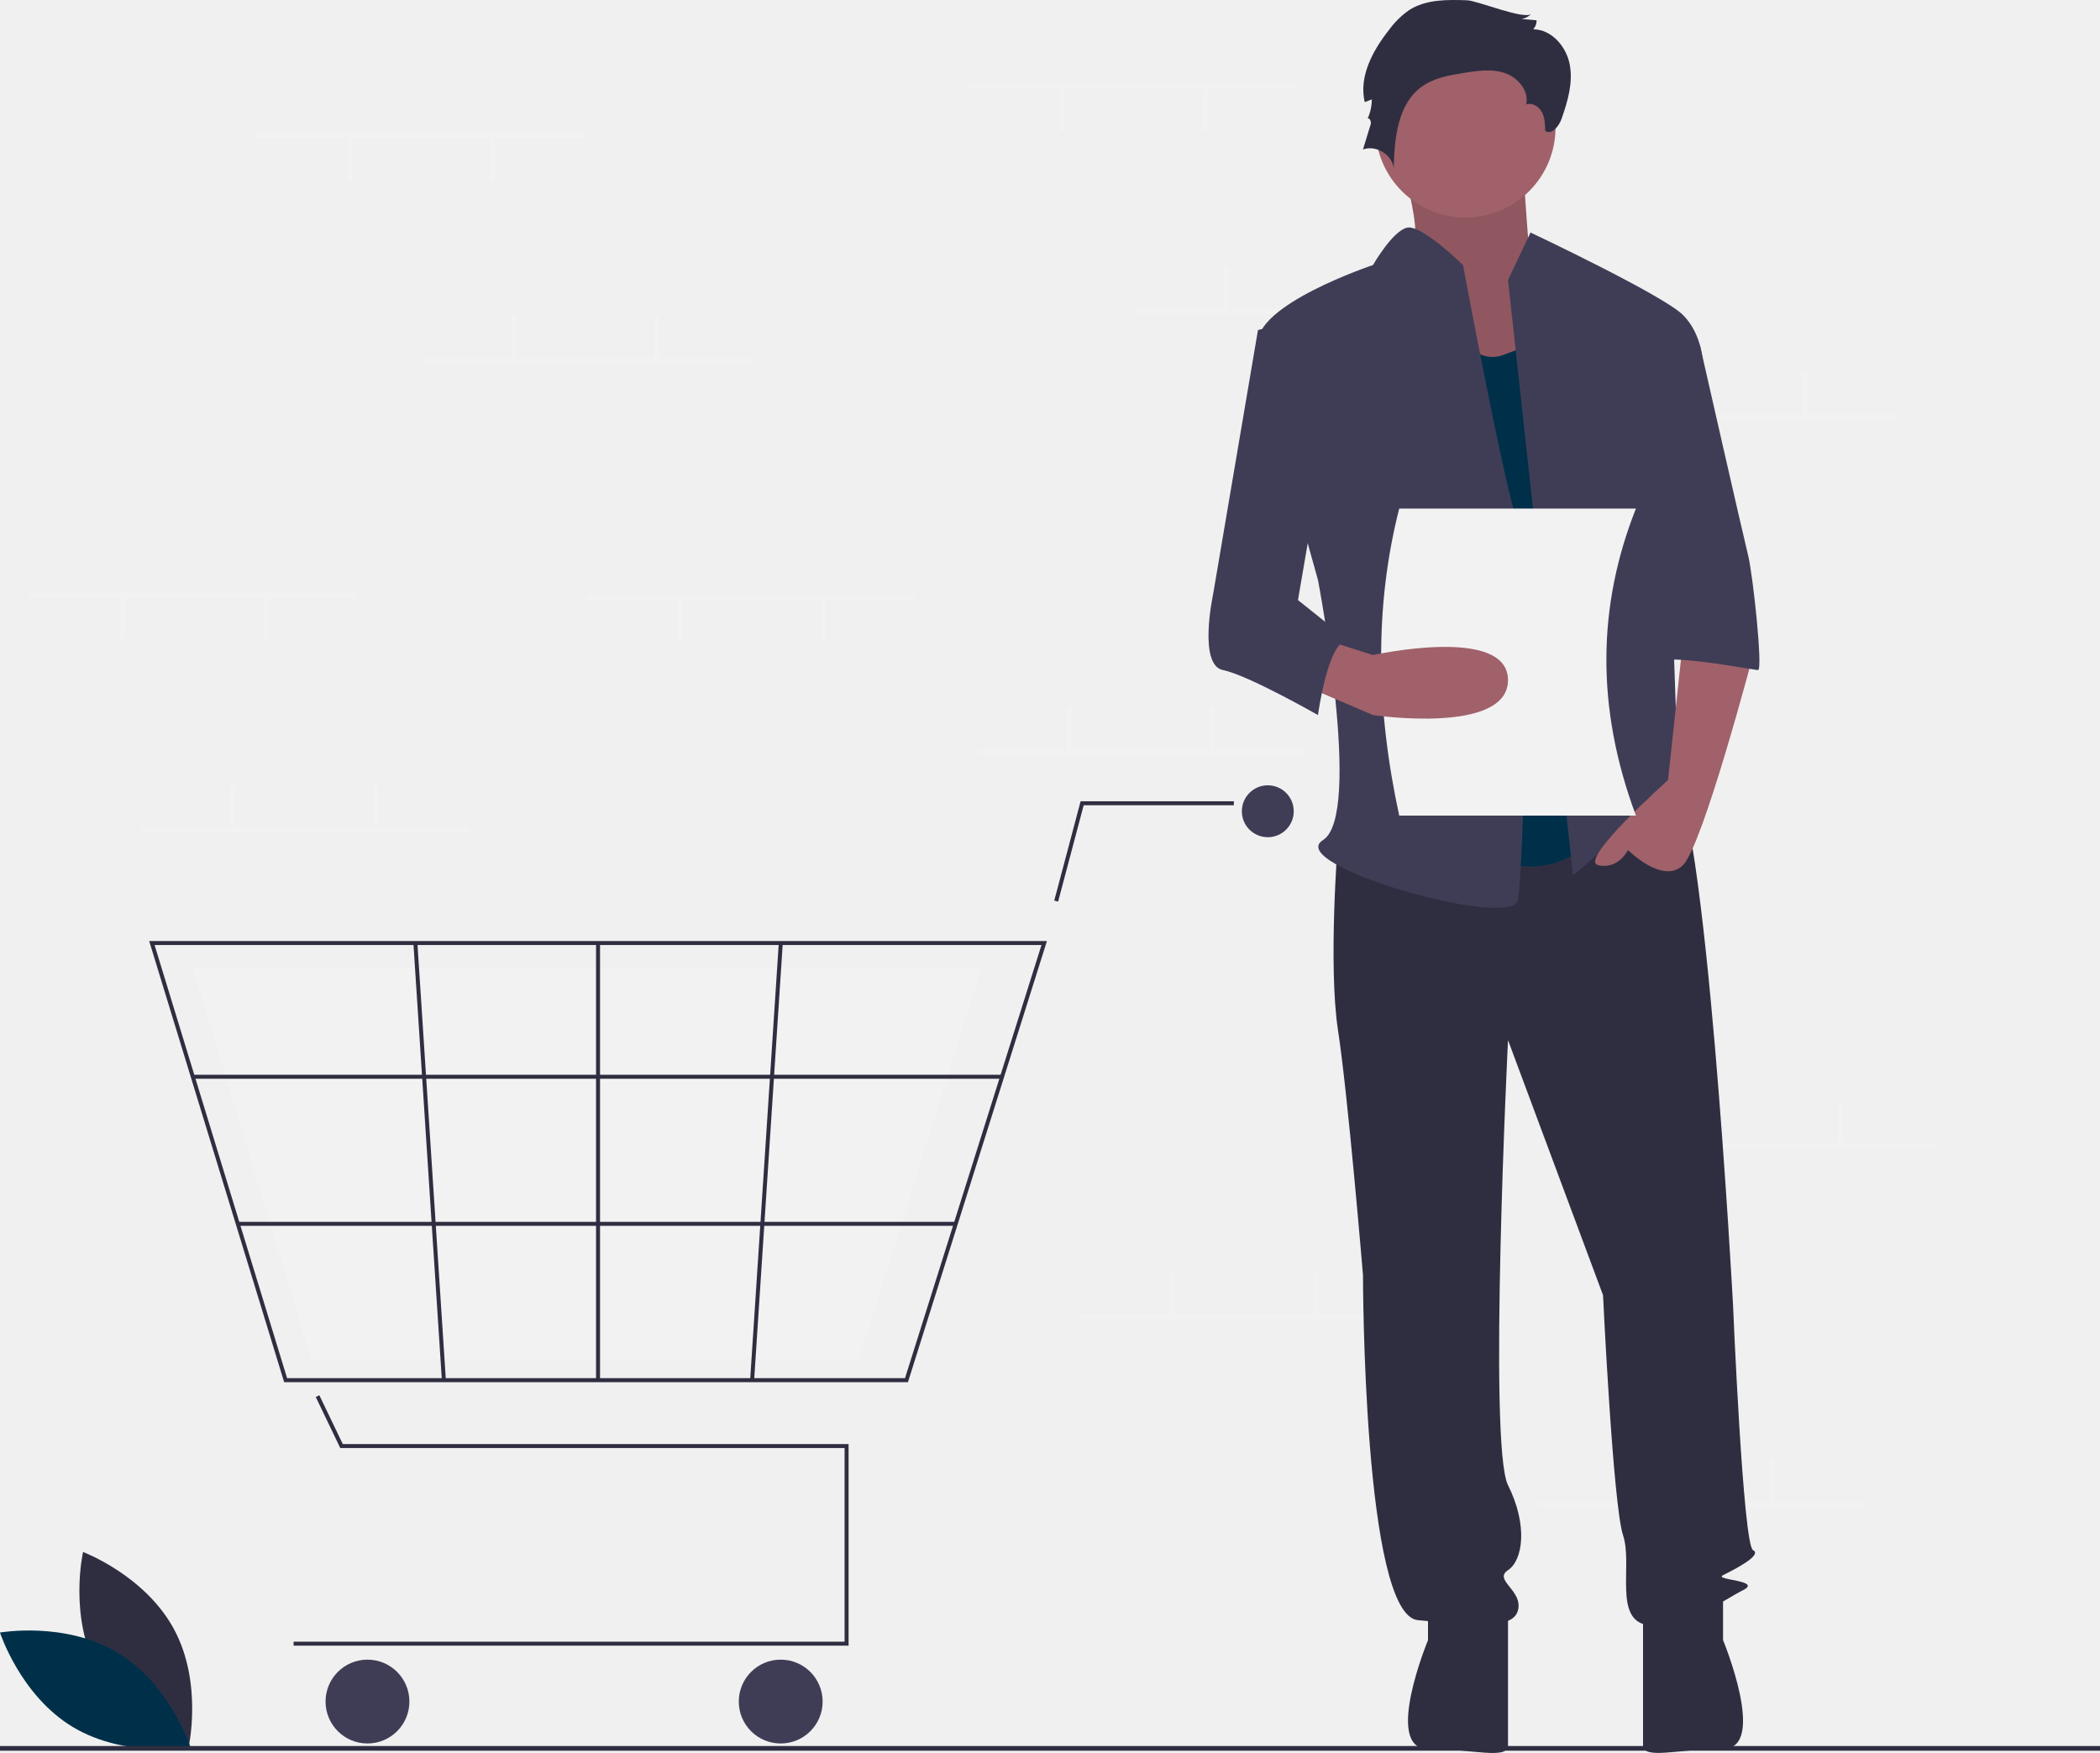
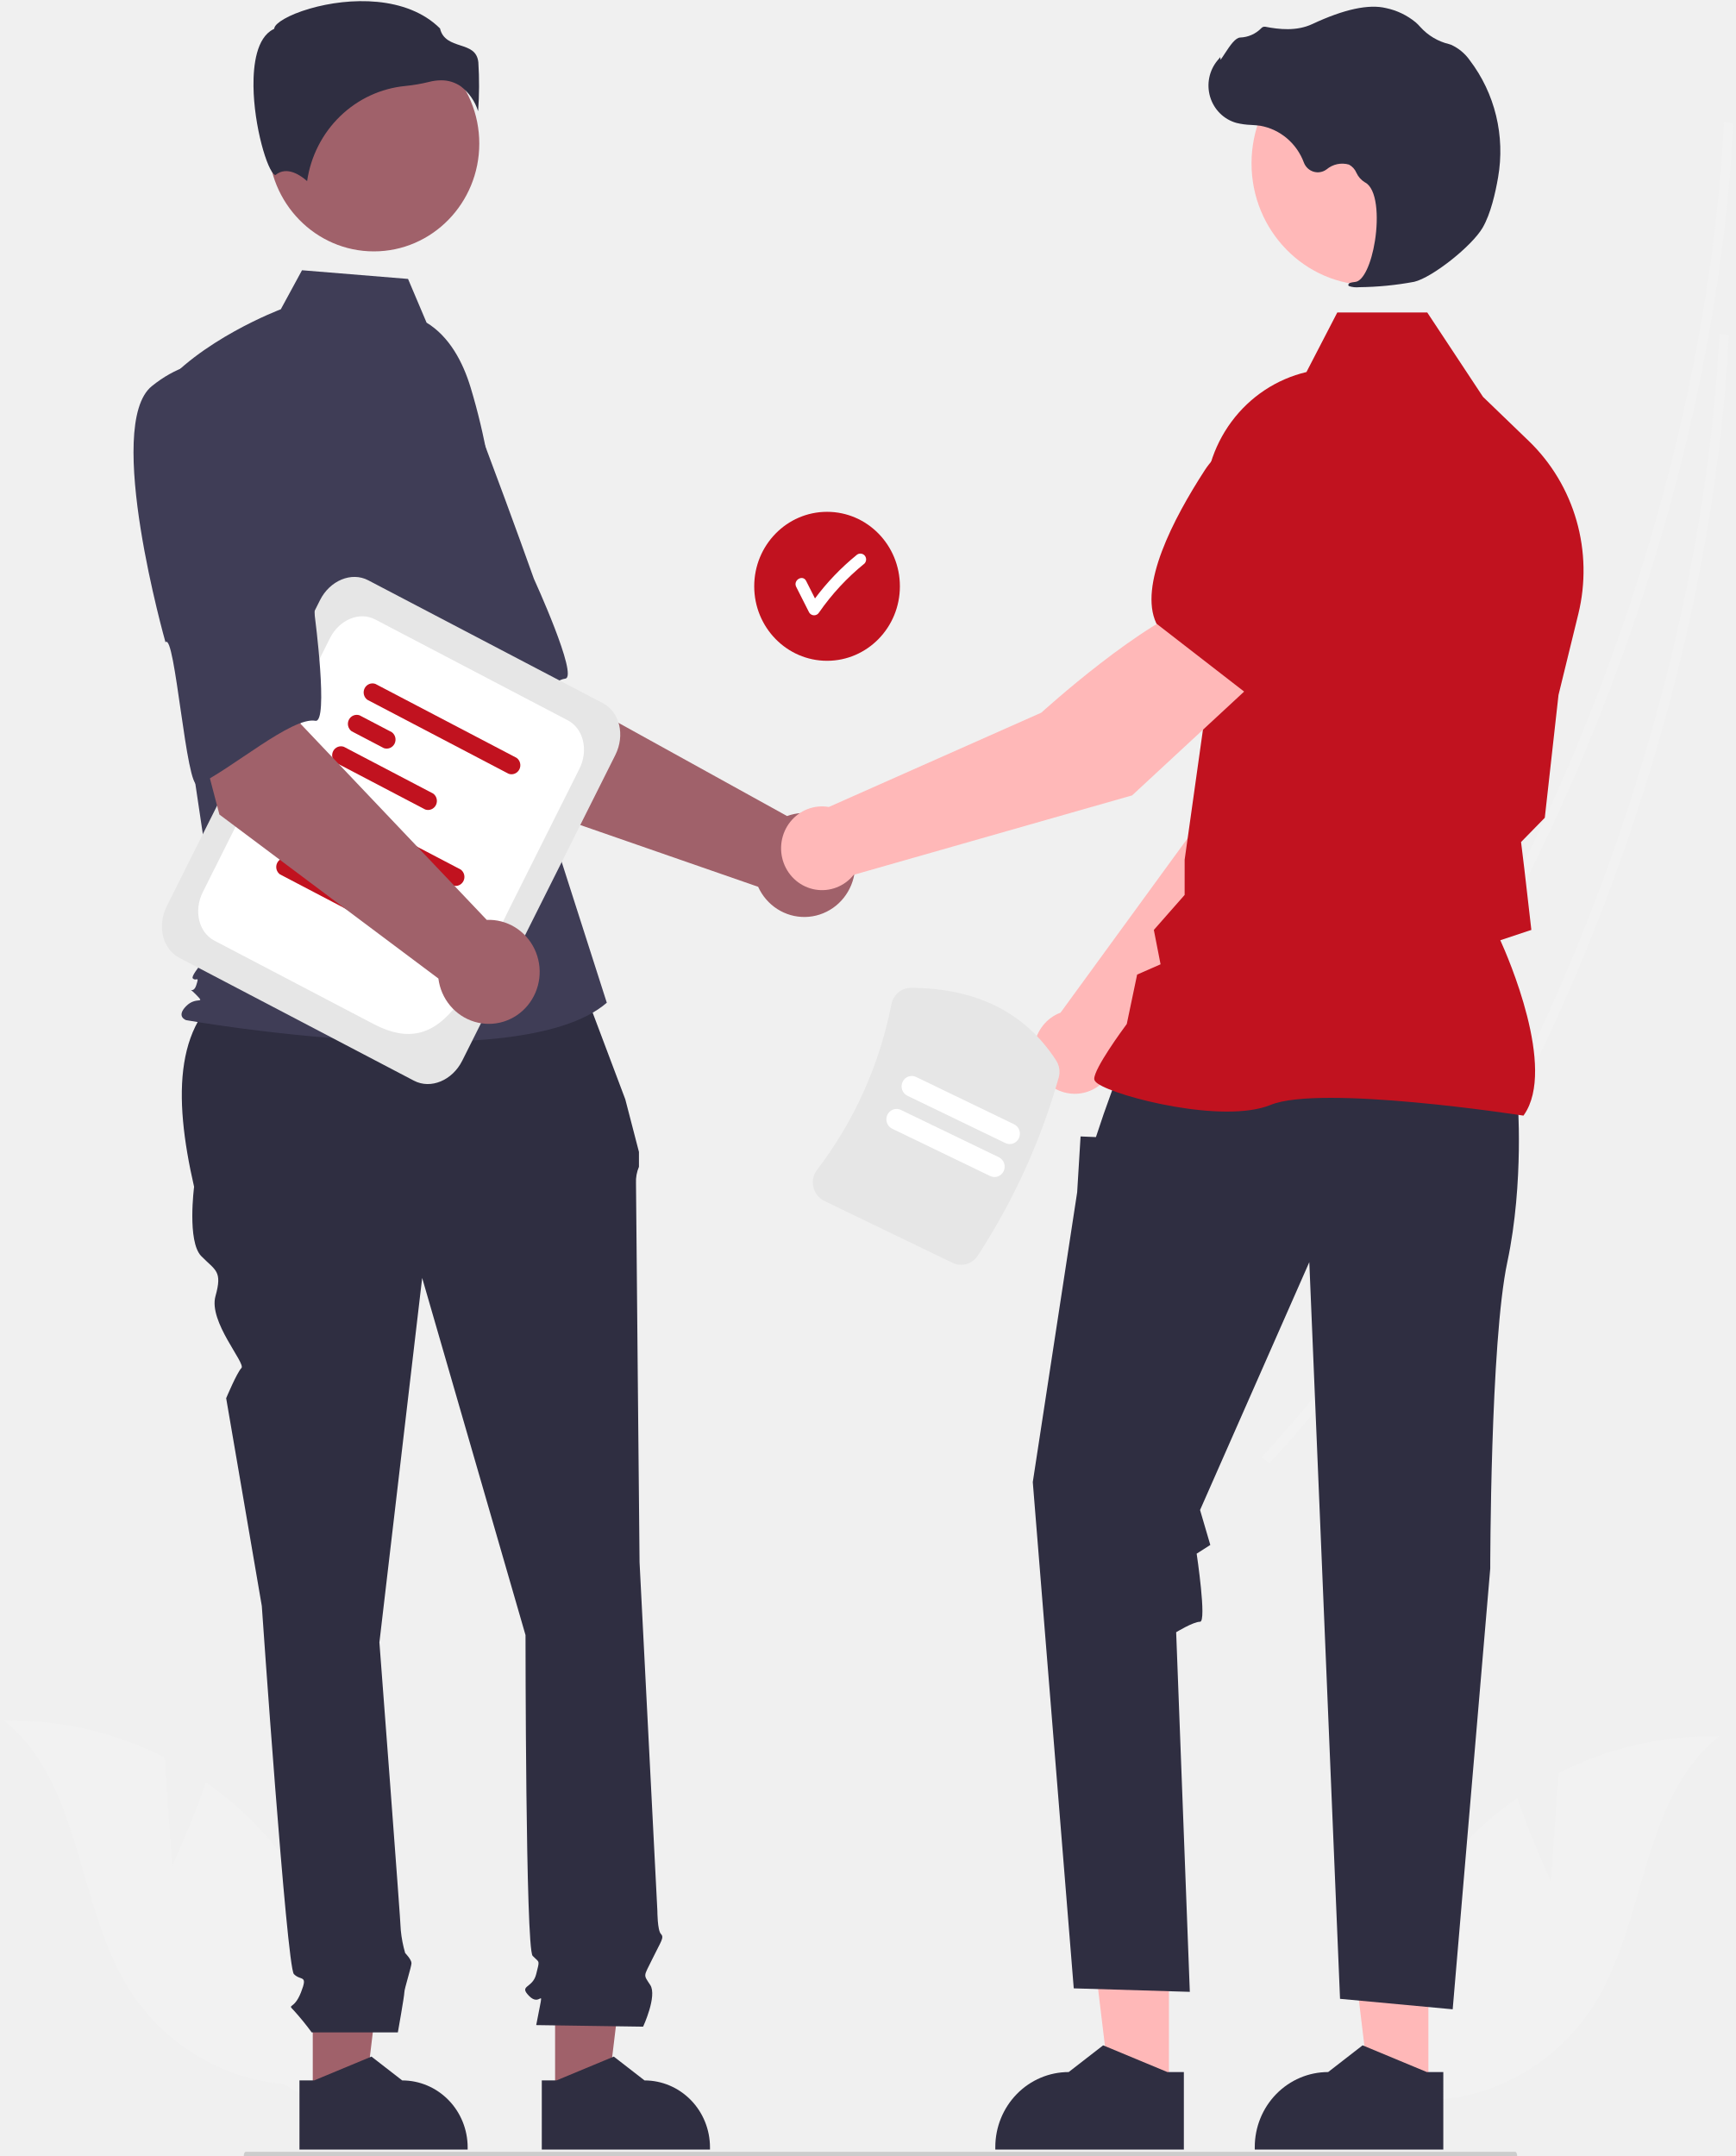
- <svg xmlns="http://www.w3.org/2000/svg" data-name="Layer 1" width="896" height="747.971" viewBox="0 0 896 747.971">
-   <path d="M193.634,788.752c12.428,23.049,38.806,32.944,38.806,32.944s6.227-27.475-6.201-50.524-38.806-32.944-38.806-32.944S181.206,765.703,193.634,788.752Z" transform="translate(-152 -76.01429)" fill="#2f2e41" />
-   <path d="M202.177,781.169c22.438,13.5,31.08,40.314,31.08,40.314s-27.738,4.927-50.177-8.573S152,772.596,152,772.596,179.738,767.67,202.177,781.169Z" transform="translate(-152 -76.01429)" fill="#003049" />
-   <rect x="413.248" y="35.908" width="140" height="2" fill="#f2f2f2" />
-   <rect x="513.249" y="37.408" width="2" height="18.5" fill="#f2f2f2" />
-   <rect x="452.248" y="37.408" width="2" height="18.5" fill="#f2f2f2" />
-   <rect x="484.248" y="131.908" width="140" height="2" fill="#f2f2f2" />
-   <rect x="522.249" y="113.908" width="2" height="18.5" fill="#f2f2f2" />
-   <rect x="583.249" y="113.908" width="2" height="18.5" fill="#f2f2f2" />
-   <rect x="670.249" y="176.908" width="140" height="2" fill="#f2f2f2" />
-   <rect x="708.249" y="158.908" width="2" height="18.5" fill="#f2f2f2" />
-   <rect x="769.249" y="158.908" width="2" height="18.5" fill="#f2f2f2" />
-   <rect x="656.249" y="640.908" width="140" height="2" fill="#f2f2f2" />
-   <rect x="694.249" y="622.908" width="2" height="18.5" fill="#f2f2f2" />
-   <rect x="755.249" y="622.908" width="2" height="18.5" fill="#f2f2f2" />
-   <rect x="417.248" y="319.908" width="140" height="2" fill="#f2f2f2" />
-   <rect x="455.248" y="301.908" width="2" height="18.5" fill="#f2f2f2" />
-   <rect x="516.249" y="301.908" width="2" height="18.5" fill="#f2f2f2" />
-   <rect x="461.248" y="560.908" width="140" height="2" fill="#f2f2f2" />
-   <rect x="499.248" y="542.908" width="2" height="18.5" fill="#f2f2f2" />
-   <rect x="560.249" y="542.908" width="2" height="18.5" fill="#f2f2f2" />
-   <rect x="685.249" y="487.908" width="140" height="2" fill="#f2f2f2" />
-   <rect x="723.249" y="469.908" width="2" height="18.5" fill="#f2f2f2" />
-   <rect x="784.249" y="469.908" width="2" height="18.5" fill="#f2f2f2" />
-   <polygon points="362.06 702.184 125.274 702.184 125.274 700.481 360.356 700.481 360.356 617.861 145.18 617.861 134.727 596.084 136.263 595.347 146.252 616.157 362.06 616.157 362.06 702.184" fill="#2f2e41" />
-   <circle cx="156.789" cy="726.033" r="17.887" fill="#3f3d56" />
-   <circle cx="333.101" cy="726.033" r="17.887" fill="#3f3d56" />
-   <circle cx="540.927" cy="346.153" r="11.073" fill="#3f3d56" />
-   <path d="M539.385,665.767H273.237L215.648,477.531H598.693l-.349,1.108Zm-264.889-1.704H538.136l58.234-184.83H217.951Z" transform="translate(-152 -76.01429)" fill="#2f2e41" />
-   <polygon points="366.61 579.958 132.842 579.958 82.26 413.015 418.701 413.015 418.395 413.998 366.61 579.958" fill="#f2f2f2" />
-   <polygon points="451.465 384.7 449.818 384.263 461.059 341.894 526.448 341.894 526.448 343.598 462.37 343.598 451.465 384.7" fill="#2f2e41" />
-   <rect x="82.258" y="458.584" width="345.293" height="1.704" fill="#2f2e41" />
-   <rect x="101.459" y="521.344" width="306.319" height="1.704" fill="#2f2e41" />
-   <rect x="254.314" y="402.368" width="1.704" height="186.533" fill="#2f2e41" />
-   <rect x="385.557" y="570.797" width="186.929" height="1.704" transform="translate(-274.7392 936.235) rotate(-86.24919)" fill="#2f2e41" />
-   <rect x="334.457" y="478.185" width="1.704" height="186.929" transform="translate(-188.4687 -52.99638) rotate(-3.729)" fill="#2f2e41" />
-   <rect y="745" width="896" height="2" fill="#2f2e41" />
-   <path d="M747.411,137.89s14.618,41.606,5.622,48.007S783.394,244.573,783.394,244.573l47.229-12.802-25.863-43.74s-3.373-43.74-3.373-50.141S747.411,137.89,747.411,137.89Z" transform="translate(-152 -76.01429)" fill="#a0616a" />
-   <path d="M747.411,137.89s14.618,41.606,5.622,48.007S783.394,244.573,783.394,244.573l47.229-12.802-25.863-43.74s-3.373-43.74-3.373-50.141S747.411,137.89,747.411,137.89Z" transform="translate(-152 -76.01429)" opacity="0.1" />
-   <path d="M722.874,434.468s-4.267,53.341,0,81.079,10.668,104.549,10.668,104.549,0,145.089,23.47,147.222,40.539,4.267,42.673-4.267-10.668-12.802-4.267-17.069,8.535-19.203,0-36.272,0-189.895,0-189.895l40.539,108.816s4.267,89.614,8.535,102.415-4.267,36.272,10.668,38.406,32.005-10.668,40.539-14.936-12.802-4.267-8.535-6.401,17.069-8.535,12.802-10.668-8.535-104.549-8.535-104.549S879.697,414.199,864.762,405.664s-24.537,6.166-24.537,6.166Z" transform="translate(-152 -76.01429)" fill="#2f2e41" />
-   <path d="M761.279,758.784v17.069s-19.203,46.399,0,46.399,34.138,4.808,34.138-1.593V763.051Z" transform="translate(-152 -76.01429)" fill="#2f2e41" />
-   <path d="M887.165,758.754v17.069s19.203,46.399,0,46.399-34.138,4.808-34.138-1.593V763.021Z" transform="translate(-152 -76.01429)" fill="#2f2e41" />
-   <circle cx="625.282" cy="54.408" r="38.406" fill="#a0616a" />
-   <path d="M765.547,201.9s10.668,32.005,27.738,25.604l17.069-6.401L840.225,425.934s-23.47,34.138-57.609,12.802S765.547,201.9,765.547,201.9Z" transform="translate(-152 -76.01429)" fill="#003049" />
-   <path d="M795.418,195.499l9.601-20.27s56.542,26.671,65.076,35.205,8.535,21.337,8.535,21.337l-14.936,53.341s4.267,117.351,4.267,121.618,14.936,27.738,4.267,19.203-12.802-17.069-21.337-4.267-27.738,27.738-27.738,27.738Z" transform="translate(-152 -76.01429)" fill="#3f3d56" />
-   <path d="M870.096,349.122l-6.401,59.742s-38.406,34.138-29.871,36.272,12.802-6.401,12.802-6.401,14.936,14.936,23.47,6.401S899.967,355.523,899.967,355.523Z" transform="translate(-152 -76.01429)" fill="#a0616a" />
-   <path d="M778.1,76.144c-8.514-.304-17.625-.455-24.804,4.133a36.313,36.313,0,0,0-8.572,8.392c-6.992,8.838-13.033,19.959-10.436,30.925l3.016-1.176a19.751,19.751,0,0,1-1.905,8.463c.425-1.235,1.847.762,1.466,2.011L733.543,139.792c5.462-2.002,12.257,2.052,13.088,7.81.38-12.661,1.693-27.18,11.964-34.593,5.18-3.739,11.735-4.88,18.042-5.894,5.818-.935,11.918-1.827,17.491.089s10.319,7.615,9.055,13.371c2.57-.885,5.444.906,6.713,3.309s1.337,5.237,1.375,7.955c2.739,1.936,5.856-1.908,6.973-5.071,2.62-7.424,4.949-15.327,3.538-23.073s-7.723-15.148-15.596-15.174a5.467,5.467,0,0,0,1.422-3.849l-6.489-.548a7.172,7.172,0,0,0,4.286-2.26C802.798,84.731,782.313,76.295,778.1,76.144Z" transform="translate(-152 -76.01429)" fill="#2f2e41" />
-   <path d="M776.215,189.098s-17.369-17.021-23.62-15.978S737.809,189.098,737.809,189.098s-51.208,17.069-49.074,34.138S714.339,323.518,714.339,323.518s19.203,100.282,2.134,110.95,81.079,38.406,83.213,25.604,6.401-140.821,0-160.024S776.215,189.098,776.215,189.098Z" transform="translate(-152 -76.01429)" fill="#3f3d56" />
-   <path d="M850.893,223.236h26.383S895.7,304.315,897.833,312.85s6.401,49.074,4.267,49.074-44.807-8.535-44.807-2.134Z" transform="translate(-152 -76.01429)" fill="#3f3d56" />
-   <path d="M850,424.014H749c-9.856-45.34-10.68-89.146,0-131H850C833.701,334.115,832.682,377.621,850,424.014Z" transform="translate(-152 -76.01429)" fill="#f2f2f2" />
-   <path d="M707.938,368.325,737.809,381.127s57.609,8.535,57.609-14.936-57.609-10.668-57.609-10.668L718.605,349.383Z" transform="translate(-152 -76.01429)" fill="#a0616a" />
-   <path d="M714.339,210.435l-25.604,6.401L669.532,329.919s-6.401,29.871,4.267,32.005S714.339,381.127,714.339,381.127s4.267-32.005,12.802-32.005L705.804,332.053,718.606,257.375Z" transform="translate(-152 -76.01429)" fill="#3f3d56" />
-   <rect x="60.248" y="352.908" width="140" height="2" fill="#f2f2f2" />
-   <rect x="98.249" y="334.908" width="2" height="18.5" fill="#f2f2f2" />
-   <rect x="159.249" y="334.908" width="2" height="18.5" fill="#f2f2f2" />
-   <rect x="109.249" y="56.908" width="140" height="2" fill="#f2f2f2" />
-   <rect x="209.249" y="58.408" width="2" height="18.5" fill="#f2f2f2" />
-   <rect x="148.249" y="58.408" width="2" height="18.5" fill="#f2f2f2" />
-   <rect x="250.249" y="253.908" width="140" height="2" fill="#f2f2f2" />
-   <rect x="350.248" y="255.408" width="2" height="18.5" fill="#f2f2f2" />
-   <rect x="289.248" y="255.408" width="2" height="18.5" fill="#f2f2f2" />
-   <rect x="12.248" y="252.908" width="140" height="2" fill="#f2f2f2" />
-   <rect x="112.249" y="254.408" width="2" height="18.5" fill="#f2f2f2" />
-   <rect x="51.248" y="254.408" width="2" height="18.5" fill="#f2f2f2" />
-   <rect x="180.249" y="152.908" width="140" height="2" fill="#f2f2f2" />
-   <rect x="218.249" y="134.908" width="2" height="18.5" fill="#f2f2f2" />
-   <rect x="279.248" y="134.908" width="2" height="18.5" fill="#f2f2f2" />
+ <svg xmlns="http://www.w3.org/2000/svg" width="413" height="513" viewBox="0 0 413 513" fill="none">
+   <path d="M411.441 43.556C407.846 84.062 397.605 126.775 381.544 167.986C361.682 218.95 334.546 263.839 303.068 297.799L301.321 296.242C332.647 262.444 359.659 217.754 379.438 167.001C397.314 121.137 407.946 73.408 410.199 28.995L412.431 29.377C412.194 34.068 411.864 38.794 411.441 43.556Z" fill="#F2F2F2" />
+   <path d="M410.368 93.988C406.773 134.495 396.532 177.208 380.471 218.419C360.609 269.383 333.473 314.272 301.995 348.232L300.248 346.674C331.573 312.877 358.586 268.187 378.365 217.434C396.241 171.569 406.873 123.84 409.126 79.428L411.358 79.81C411.121 84.501 410.791 89.227 410.368 93.988Z" fill="#F2F2F2" />
+   <path d="M361 513C361 513.131 360.988 513.262 360.964 513.383C360.94 513.505 360.905 513.615 360.861 513.708C360.817 513.801 360.765 513.875 360.707 513.925C360.649 513.975 360.587 514 360.525 514H58.475C58.349 514 58.228 513.895 58.139 513.707C58.05 513.52 58 513.265 58 513C58 512.735 58.05 512.48 58.139 512.293C58.228 512.105 58.349 512 58.475 512H360.525C360.587 512 360.649 512.025 360.707 512.075C360.765 512.125 360.817 512.199 360.861 512.292C360.905 512.385 360.94 512.495 360.964 512.617C360.988 512.738 361 512.869 361 513V513Z" fill="#CCCCCC" />
+   <path d="M40.972 443.923L39.163 418.187C27.311 412.128 14.192 409.12 0.946 409.423C19.582 424.155 18.089 453.6 30.996 473.751C35.068 480.004 40.464 485.24 46.785 489.071C53.105 492.901 60.187 495.228 67.506 495.879L83.016 505.005C84.79 493.012 84.001 480.769 80.703 469.118C77.405 457.467 71.676 446.686 63.912 437.518C59.506 432.418 54.49 427.907 48.982 424.089C45.592 434.044 40.972 443.923 40.972 443.923Z" fill="#F2F2F2" />
+   <path d="M369.028 447.654L370.838 421.919C382.689 415.86 395.808 412.851 409.054 413.154C390.418 427.886 391.911 457.331 379.004 477.482C374.932 483.736 369.536 488.972 363.216 492.802C356.895 496.633 349.813 498.96 342.494 499.611L326.985 508.736C325.21 496.743 325.999 484.5 329.297 472.849C332.595 461.199 338.324 450.418 346.088 441.249C350.494 436.15 355.51 431.638 361.018 427.821C364.408 437.775 369.028 447.654 369.028 447.654Z" fill="#F2F2F2" />
+   <path id="circulo" d="M196.791 157.23C206.362 157.23 214.121 149.295 214.121 139.506C214.121 129.718 206.362 121.783 196.791 121.783C187.22 121.783 179.461 129.718 179.461 139.506C179.461 149.295 187.22 157.23 196.791 157.23Z" fill="#C1121F" />
+   <path id="check" d="M205.687 132.12C205.427 131.865 205.08 131.723 204.72 131.723C204.359 131.723 204.013 131.865 203.752 132.12C200.075 135.119 196.772 138.569 193.918 142.393C193.217 141.006 192.517 139.62 191.816 138.233C191.007 136.633 188.645 138.047 189.453 139.646C190.478 141.674 191.503 143.702 192.528 145.73C192.651 145.937 192.825 146.108 193.032 146.227C193.239 146.345 193.472 146.408 193.709 146.408C193.946 146.408 194.18 146.345 194.386 146.227C194.593 146.108 194.767 145.937 194.891 145.73C197.932 141.349 201.567 137.433 205.687 134.099C205.942 133.835 206.085 133.48 206.085 133.109C206.085 132.739 205.942 132.383 205.687 132.12V132.12Z" fill="white" />
+   <path d="M119.247 189.765L93.113 147.791L123.375 131.216L131.318 163.24L187.281 194.169C189.491 193.355 191.884 193.217 194.169 193.771C196.454 194.325 198.532 195.546 200.15 197.287C201.767 199.028 202.855 201.212 203.28 203.574C203.705 205.936 203.448 208.373 202.542 210.589C201.636 212.804 200.119 214.702 198.176 216.051C196.233 217.4 193.949 218.142 191.601 218.186C189.253 218.23 186.944 217.575 184.954 216.299C182.964 215.024 181.38 213.185 180.395 211.005L119.247 189.765Z" fill="#A0616A" />
+   <path d="M74.019 97.448C65.808 109.778 94.989 154.596 94.989 154.596C96.411 151.462 110 186.654 112.276 184.575C118.745 178.667 128.871 162.209 134.5 161.476C137.719 161.056 127.034 137.708 127.034 137.708C127.034 137.708 122.151 123.922 115.525 106.31C113.742 101.296 110.747 96.824 106.82 93.312C102.893 89.799 98.16 87.36 93.063 86.221C93.063 86.221 82.231 85.118 74.019 97.448Z" fill="#3F3D56" />
+   <path d="M74.421 499.161L86.832 499.16L92.736 450.2L74.418 450.201L74.421 499.161Z" fill="#A0616A" />
+   <path d="M71.254 495.017L74.748 495.016L88.387 489.344L95.697 495.016H95.698C99.829 495.016 103.791 496.694 106.712 499.682C109.633 502.669 111.274 506.721 111.274 510.946V511.464L71.255 511.465L71.254 495.017Z" fill="#2F2E41" />
+   <path d="M132.081 499.161L144.492 499.16L150.398 450.2L132.079 450.201L132.081 499.161Z" fill="#A0616A" />
+   <path d="M128.915 495.017L132.409 495.016L146.048 489.344L153.358 495.016H153.359C157.49 495.016 161.452 496.694 164.373 499.682C167.294 502.669 168.935 506.721 168.936 510.946V511.464L128.916 511.465L128.915 495.017Z" fill="#2F2E41" />
+   <path d="M137.454 231.493L56.724 233.557C41.392 242.074 41.159 260.508 46.183 282.393C46.183 282.393 44.487 295.402 47.879 298.871C51.271 302.339 52.967 302.339 51.271 308.41C49.575 314.481 58.535 324.395 57.447 325.509C56.358 326.622 53.815 332.692 53.815 332.692L62.294 382.124C62.294 382.124 68.23 467.978 69.926 469.713C71.622 471.447 73.318 469.713 71.622 474.049C69.926 478.385 68.23 476.65 69.926 478.385C71.428 480.041 72.843 481.778 74.166 483.588H94.667C94.667 483.588 96.213 474.916 96.213 474.049C96.213 473.182 97.908 467.978 97.908 467.111C97.908 466.244 96.409 464.711 96.409 464.711C95.891 462.948 95.542 461.138 95.365 459.306C95.365 457.572 90.277 390.796 90.277 390.796L100.452 304.074L125.043 389.061C125.043 389.061 125.043 463.642 126.739 465.377C128.435 467.111 128.435 466.244 127.587 469.713C126.739 473.182 123.347 472.314 125.891 474.916C128.435 477.518 129.283 473.182 128.435 477.518L127.587 481.854L153.026 482.226C153.026 482.226 156.418 474.916 154.722 472.314C153.026 469.713 153.128 470.423 155.197 466.165C157.266 461.908 158.114 461.041 157.266 460.173C156.418 459.306 156.418 454.693 156.418 454.693L152.178 371.717C152.178 371.717 151.33 284.128 151.33 281.526C151.266 280.188 151.507 278.852 152.034 277.625V274.093L148.786 261.58L137.454 231.493Z" fill="#2F2E41" />
+   <path d="M88.958 59.816C102.811 59.816 114.041 48.331 114.041 34.164C114.041 19.996 102.811 8.511 88.958 8.511C75.105 8.511 63.875 19.996 63.875 34.164C63.875 48.331 75.105 59.816 88.958 59.816Z" fill="#A0616A" />
+   <path d="M101.5 76.771C106.904 80.057 110.136 86.094 111.992 92.236C115.427 103.609 117.495 115.368 118.15 127.252L120.11 162.832L144.384 238.591C123.347 256.797 44.27 242.729 44.27 242.729C44.27 242.729 41.843 241.902 44.27 239.419C46.697 236.936 49.06 239.136 46.633 236.653C44.206 234.171 45.879 236.936 46.688 234.454C47.497 231.971 46.688 233.626 45.879 232.799C45.07 231.971 52.143 224.524 52.143 224.524L45.67 181.037L37.579 93.321C47.288 80.909 66.815 73.591 66.815 73.591L71.861 64.303L97.089 66.367L101.5 76.771Z" fill="#3F3D56" />
+   <path d="M109.635 20.535C111.585 22.022 113.029 24.097 113.765 26.468C114.048 22.593 114.066 18.704 113.819 14.827C113.523 12.103 111.648 11.49 109.476 10.78C107.515 10.138 105.297 9.414 104.701 6.769C96.816 -1.075 83.09 -0.68 73.697 2.056C68.528 3.562 65.554 5.497 65.288 6.63L65.233 6.863L65.023 6.971C61.039 9.008 60.263 15.442 60.314 20.48C60.411 29.972 63.616 40.753 65.421 41.629C65.517 41.675 65.541 41.657 65.583 41.622C68.301 39.4 71.618 41.791 73.075 43.09C73.935 37.191 76.703 31.756 80.937 27.654C85.171 23.552 90.627 21.019 96.434 20.46C98.33 20.273 100.212 19.95 102.064 19.495C103.004 19.246 103.97 19.116 104.94 19.109C106.611 19.083 108.249 19.581 109.635 20.535V20.535Z" fill="#2F2E41" />
+   <path d="M265.348 251.934L313.599 201.823L326.311 161.746L305.854 153.283C295.72 163.737 285.288 195.741 285.288 195.741L252.355 240.945C252.092 241.045 251.83 241.151 251.572 241.276C250.056 242.008 248.75 243.128 247.78 244.527C246.811 245.926 246.211 247.557 246.038 249.263C245.865 250.969 246.125 252.691 246.794 254.264C247.462 255.836 248.516 257.206 249.853 258.241C251.19 259.275 252.766 259.94 254.427 260.169C256.089 260.399 257.78 260.187 259.338 259.553C260.896 258.919 262.268 257.884 263.321 256.55C264.373 255.215 265.072 253.625 265.348 251.934Z" fill="#FFB8B8" />
+   <path d="M300.274 157.868L326.144 165.522L326.241 165.503C335.75 163.614 343.273 147.452 347.908 134.226C349.433 129.864 349.282 125.072 347.484 120.819C345.687 116.567 342.378 113.171 338.226 111.318V111.318C335.154 109.972 331.776 109.532 328.472 110.047C325.169 110.562 322.072 112.012 319.532 114.233L306.633 125.592L300.274 157.868Z" fill="#C1121F" />
+   <path d="M278.139 497.672L264.226 497.671L257.608 442.788L278.141 442.789L278.139 497.672Z" fill="#FFB8B8" />
+   <path d="M281.689 493.026L277.772 493.026L262.483 486.667L254.288 493.025H254.287C249.656 493.025 245.215 494.907 241.941 498.256C238.666 501.605 236.826 506.147 236.826 510.883V511.463L281.688 511.465L281.689 493.026Z" fill="#2F2E41" />
+   <path d="M339.875 497.672L325.961 497.671L319.343 442.788L339.877 442.789L339.875 497.672Z" fill="#FFB8B8" />
+   <path d="M343.424 493.026L339.508 493.026L324.218 486.667L316.024 493.025H316.023C311.392 493.025 306.95 494.907 303.676 498.256C300.401 501.605 298.561 506.147 298.561 510.883V511.463L343.423 511.465L343.424 493.026Z" fill="#2F2E41" />
+   <path d="M361.09 261.267C361.09 261.267 362.714 281.205 358.653 300.313C354.591 319.42 354.591 373.233 354.591 373.233L345.656 478.094L318.85 475.602L311.539 300.313L285.545 359.296L287.982 367.604L284.736 369.681C284.736 369.681 287.17 385.881 285.545 385.881C283.92 385.881 279.859 388.373 279.859 388.373L283.108 473.941L255.49 473.11L245.742 352.65L256.302 283.698L257.114 270.406L260.77 270.559L262.631 265.006L266.05 255.452L361.09 261.267Z" fill="#2F2E41" />
+   <path d="M362.494 265.455L362.638 265.247C370.37 254.177 358.742 227.574 356.988 223.717L364.375 221.266L362.711 206.804L361.923 200.357L367.569 194.582L367.585 194.439L370.834 165.362L375.559 146.05C377.339 138.749 377.187 131.095 375.119 123.874C373.051 116.653 369.142 110.125 363.792 104.96L352.872 94.43L339.6 74.347H318.199L310.861 88.523C303.746 90.204 297.434 94.385 293.024 100.337C288.613 106.289 286.385 113.635 286.725 121.094L288.388 158.273L281.878 204.563L281.874 212.94L274.547 221.268L276.147 229.449L270.571 231.893L268.108 243.644C267.089 245.019 260.364 254.191 260.364 256.698C260.364 257.075 260.635 257.438 261.218 257.842C265.802 261.016 291.136 267.487 302.348 262.899C314.292 258.015 361.769 265.342 362.247 265.416L362.494 265.455Z" fill="#C1121F" />
+   <path d="M326.135 67.864C341.789 67.864 354.479 54.886 354.479 38.877C354.479 22.867 341.789 9.889 326.135 9.889C310.481 9.889 297.791 22.867 297.791 38.877C297.791 54.886 310.481 67.864 326.135 67.864Z" fill="#FFB8B8" />
+   <path d="M323.42 68.334C327.809 68.288 332.187 67.858 336.505 67.05C340.78 66.043 350.212 58.584 352.782 54.178C354.692 50.904 355.838 45.84 356.464 42.168C357.308 37.309 357.146 32.323 355.986 27.533C354.827 22.742 352.696 18.254 349.733 14.359C348.591 12.727 347.039 11.442 345.24 10.638C345.081 10.579 344.918 10.528 344.753 10.485C342.147 9.856 339.783 8.446 337.967 6.434C337.614 6.026 337.233 5.646 336.827 5.294C334.788 3.625 332.393 2.473 329.836 1.933C325.706 0.918 319.797 2.189 312.275 5.715C308.496 7.486 304.301 6.991 301.069 6.363C300.887 6.332 300.701 6.35 300.529 6.416C300.357 6.481 300.204 6.592 300.087 6.736C298.752 8.086 296.968 8.868 295.092 8.927C293.944 9.009 292.779 10.668 291.376 12.829C291.057 13.319 290.685 13.891 290.416 14.241L290.362 13.585L289.73 14.335C288.738 15.514 288.053 16.93 287.74 18.452C287.426 19.975 287.495 21.553 287.939 23.041C288.383 24.529 289.188 25.878 290.278 26.962C291.369 28.047 292.711 28.831 294.178 29.242C295.342 29.526 296.531 29.688 297.727 29.725C298.452 29.772 299.202 29.821 299.922 29.93C302.236 30.351 304.403 31.378 306.213 32.912C308.022 34.446 309.412 36.433 310.246 38.68C310.443 39.199 310.754 39.665 311.155 40.042C311.556 40.419 312.036 40.696 312.559 40.853C313.081 41.01 313.632 41.042 314.169 40.946C314.705 40.851 315.213 40.63 315.653 40.302C316.385 39.688 317.252 39.263 318.179 39.065C319.106 38.867 320.066 38.901 320.977 39.165C321.77 39.589 322.396 40.278 322.75 41.118C323.179 42.052 323.87 42.835 324.735 43.366C327.686 44.825 328.059 51.622 327.156 57.321C326.286 62.813 324.393 66.82 322.552 67.065C321.135 67.252 320.976 67.36 320.879 67.62L320.793 67.852L320.958 68.063C321.75 68.333 322.59 68.425 323.42 68.334V68.334Z" fill="#2F2E41" />
+   <path d="M299.904 160.968L286.28 143.214C272.402 147.123 247.778 169.569 247.778 169.569L197.209 192.013C195.521 191.723 193.788 191.893 192.185 192.505C190.582 193.118 189.165 194.152 188.076 195.502C186.988 196.853 186.266 198.473 185.985 200.2C185.703 201.926 185.871 203.698 186.472 205.337C187.073 206.976 188.085 208.424 189.407 209.536C190.729 210.647 192.315 211.383 194.003 211.669C195.692 211.955 197.424 211.781 199.026 211.165C200.628 210.548 202.042 209.511 203.128 208.157L269.372 189.257L299.904 160.968Z" fill="#FFB8B8" />
+   <path d="M296.639 165.027L318.136 140.519L319.329 123.153C319.551 119.743 318.837 116.337 317.266 113.321C315.694 110.305 313.33 107.798 310.439 106.084V106.084C306.504 103.787 301.864 103.104 297.456 104.173C293.048 105.241 289.202 107.982 286.694 111.84C279.098 123.548 270.927 139.377 275.131 148.302L275.174 148.393L296.639 165.027Z" fill="#C1121F" />
+   <path d="M98.504 257.144L42.633 227.88C38.659 225.799 37.342 220.277 39.699 215.572L76.128 142.826C78.484 138.121 83.634 135.987 87.608 138.069L143.48 167.333C147.454 169.415 148.77 174.936 146.414 179.641L109.985 252.387C107.629 257.092 102.479 259.226 98.504 257.144Z" fill="#E6E6E6" />
+   <path d="M88.958 243.691L50.998 223.809C47.276 221.859 46.043 216.688 48.25 212.282L78.515 151.846C80.721 147.439 85.545 145.441 89.267 147.39L135.115 171.404C138.837 173.354 140.069 178.525 137.863 182.931L121.421 215.763C111.592 235.39 105.537 252.375 88.958 243.691Z" fill="white" />
+   <path d="M107.726 210.687L74.104 193.077C73.693 192.777 73.401 192.336 73.282 191.835C73.162 191.333 73.223 190.804 73.453 190.345C73.683 189.885 74.067 189.526 74.535 189.332C75.003 189.138 75.523 189.123 76.001 189.289L109.623 206.899C110.034 207.199 110.326 207.64 110.446 208.141C110.566 208.643 110.505 209.172 110.275 209.631C110.045 210.091 109.661 210.45 109.193 210.644C108.725 210.838 108.204 210.853 107.726 210.687V210.687Z" fill="#C1121F" />
+   <path d="M78.03 204.579L70.357 200.56C69.946 200.261 69.654 199.82 69.534 199.318C69.415 198.817 69.475 198.288 69.705 197.828C69.936 197.369 70.32 197.009 70.787 196.815C71.255 196.621 71.776 196.606 72.254 196.772L79.927 200.791C80.338 201.091 80.63 201.532 80.749 202.033C80.869 202.535 80.808 203.064 80.578 203.523C80.348 203.983 79.964 204.342 79.496 204.536C79.028 204.73 78.508 204.745 78.03 204.579V204.579Z" fill="#C1121F" />
+   <path d="M87.872 219.181L66.609 208.044C66.198 207.744 65.906 207.303 65.786 206.802C65.667 206.3 65.728 205.771 65.958 205.312C66.188 204.852 66.572 204.493 67.04 204.299C67.508 204.105 68.028 204.09 68.506 204.256L89.769 215.393C90.18 215.692 90.472 216.133 90.591 216.635C90.711 217.136 90.65 217.665 90.42 218.125C90.19 218.584 89.806 218.944 89.338 219.138C88.87 219.331 88.35 219.347 87.872 219.181V219.181Z" fill="#C1121F" />
+   <path d="M121.032 184.118L87.409 166.507C86.998 166.208 86.706 165.767 86.587 165.266C86.467 164.764 86.528 164.235 86.758 163.776C86.988 163.316 87.372 162.957 87.84 162.763C88.308 162.569 88.828 162.554 89.306 162.72L122.928 180.33C123.339 180.63 123.631 181.071 123.751 181.572C123.871 182.074 123.81 182.603 123.58 183.062C123.35 183.522 122.966 183.881 122.498 184.075C122.03 184.269 121.509 184.284 121.032 184.118V184.118Z" fill="#C1121F" />
+   <path d="M91.335 178.01L83.662 173.991C83.251 173.692 82.959 173.251 82.839 172.749C82.719 172.248 82.78 171.719 83.01 171.259C83.241 170.8 83.625 170.44 84.093 170.246C84.56 170.052 85.081 170.037 85.559 170.203L93.232 174.222C93.643 174.522 93.935 174.963 94.054 175.464C94.174 175.966 94.113 176.494 93.883 176.954C93.653 177.413 93.269 177.773 92.801 177.967C92.333 178.161 91.813 178.176 91.335 178.01V178.01Z" fill="#C1121F" />
+   <path d="M101.177 192.612L79.914 181.475C79.503 181.175 79.211 180.734 79.092 180.233C78.972 179.731 79.033 179.202 79.263 178.743C79.493 178.283 79.877 177.924 80.345 177.73C80.813 177.536 81.333 177.521 81.811 177.687L103.074 188.824C103.485 189.123 103.777 189.564 103.896 190.066C104.016 190.567 103.955 191.096 103.725 191.556C103.495 192.015 103.111 192.375 102.643 192.568C102.175 192.762 101.655 192.778 101.177 192.612L101.177 192.612Z" fill="#C1121F" />
+   <path d="M52.206 193.812L39.584 145.755L73.314 139.225L71.5 172.211L115.818 218.88C118.164 218.782 120.488 219.384 122.505 220.613C124.522 221.842 126.146 223.645 127.179 225.802C128.212 227.959 128.609 230.376 128.322 232.76C128.034 235.143 127.075 237.389 125.561 239.225C124.047 241.061 122.043 242.406 119.794 243.097C117.545 243.788 115.149 243.795 112.896 243.117C110.643 242.439 108.632 241.105 107.108 239.278C105.583 237.452 104.612 235.211 104.311 232.829L52.206 193.812Z" fill="#A0616A" />
+   <path d="M36.133 91.872C24.683 101.116 39.378 152.822 39.378 152.822C41.654 150.268 44.297 188.008 47.078 186.723C54.982 183.071 69.468 170.477 75.053 171.503C78.247 172.09 74.901 146.54 74.901 146.54C74.901 146.54 74.285 131.89 73.129 113.057C72.898 107.727 71.353 102.542 68.636 97.987C65.92 93.431 62.12 89.653 57.592 87.003C57.592 87.003 47.582 82.629 36.133 91.872Z" fill="#3F3D56" />
+   <path d="M226.635 300.479L196.146 285.755C195.494 285.442 194.919 284.981 194.466 284.409C194.013 283.836 193.692 283.166 193.528 282.449C193.363 281.747 193.355 281.016 193.505 280.311C193.656 279.606 193.96 278.945 194.396 278.377C203.228 266.833 209.292 253.334 212.103 238.961C212.316 237.861 212.895 236.87 213.742 236.157C214.589 235.444 215.651 235.054 216.748 235.052C232.298 235.107 243.919 240.913 251.288 252.309C251.677 252.902 251.934 253.574 252.043 254.279C252.151 254.984 252.108 255.705 251.916 256.391C247.649 271.432 241.156 285.716 232.663 298.748C232.033 299.733 231.075 300.451 229.966 300.77C228.858 301.088 227.674 300.984 226.635 300.479Z" fill="#E6E6E6" />
+   <path d="M235.604 279.827L212.291 268.569C211.711 268.289 211.264 267.785 211.048 267.167C210.831 266.55 210.863 265.87 211.137 265.277C211.411 264.684 211.904 264.226 212.508 264.005C213.112 263.783 213.777 263.816 214.357 264.096L237.669 275.355C237.956 275.493 238.214 275.688 238.427 275.929C238.64 276.169 238.805 276.451 238.913 276.756C239.02 277.062 239.067 277.386 239.052 277.711C239.036 278.035 238.959 278.353 238.823 278.647C238.687 278.941 238.496 279.204 238.261 279.423C238.026 279.641 237.751 279.81 237.452 279.919C237.153 280.029 236.836 280.077 236.519 280.061C236.202 280.046 235.891 279.966 235.604 279.827H235.604Z" fill="white" />
+   <path d="M239.225 271.984L215.913 260.726C215.333 260.446 214.886 259.941 214.669 259.324C214.453 258.707 214.485 258.026 214.759 257.433C215.033 256.84 215.526 256.383 216.129 256.161C216.733 255.94 217.398 255.973 217.978 256.253L241.29 267.511C241.87 267.791 242.318 268.295 242.534 268.913C242.751 269.53 242.718 270.211 242.444 270.804C242.171 271.397 241.678 271.854 241.074 272.076C240.47 272.297 239.805 272.264 239.225 271.984V271.984Z" fill="white" />
</svg>
